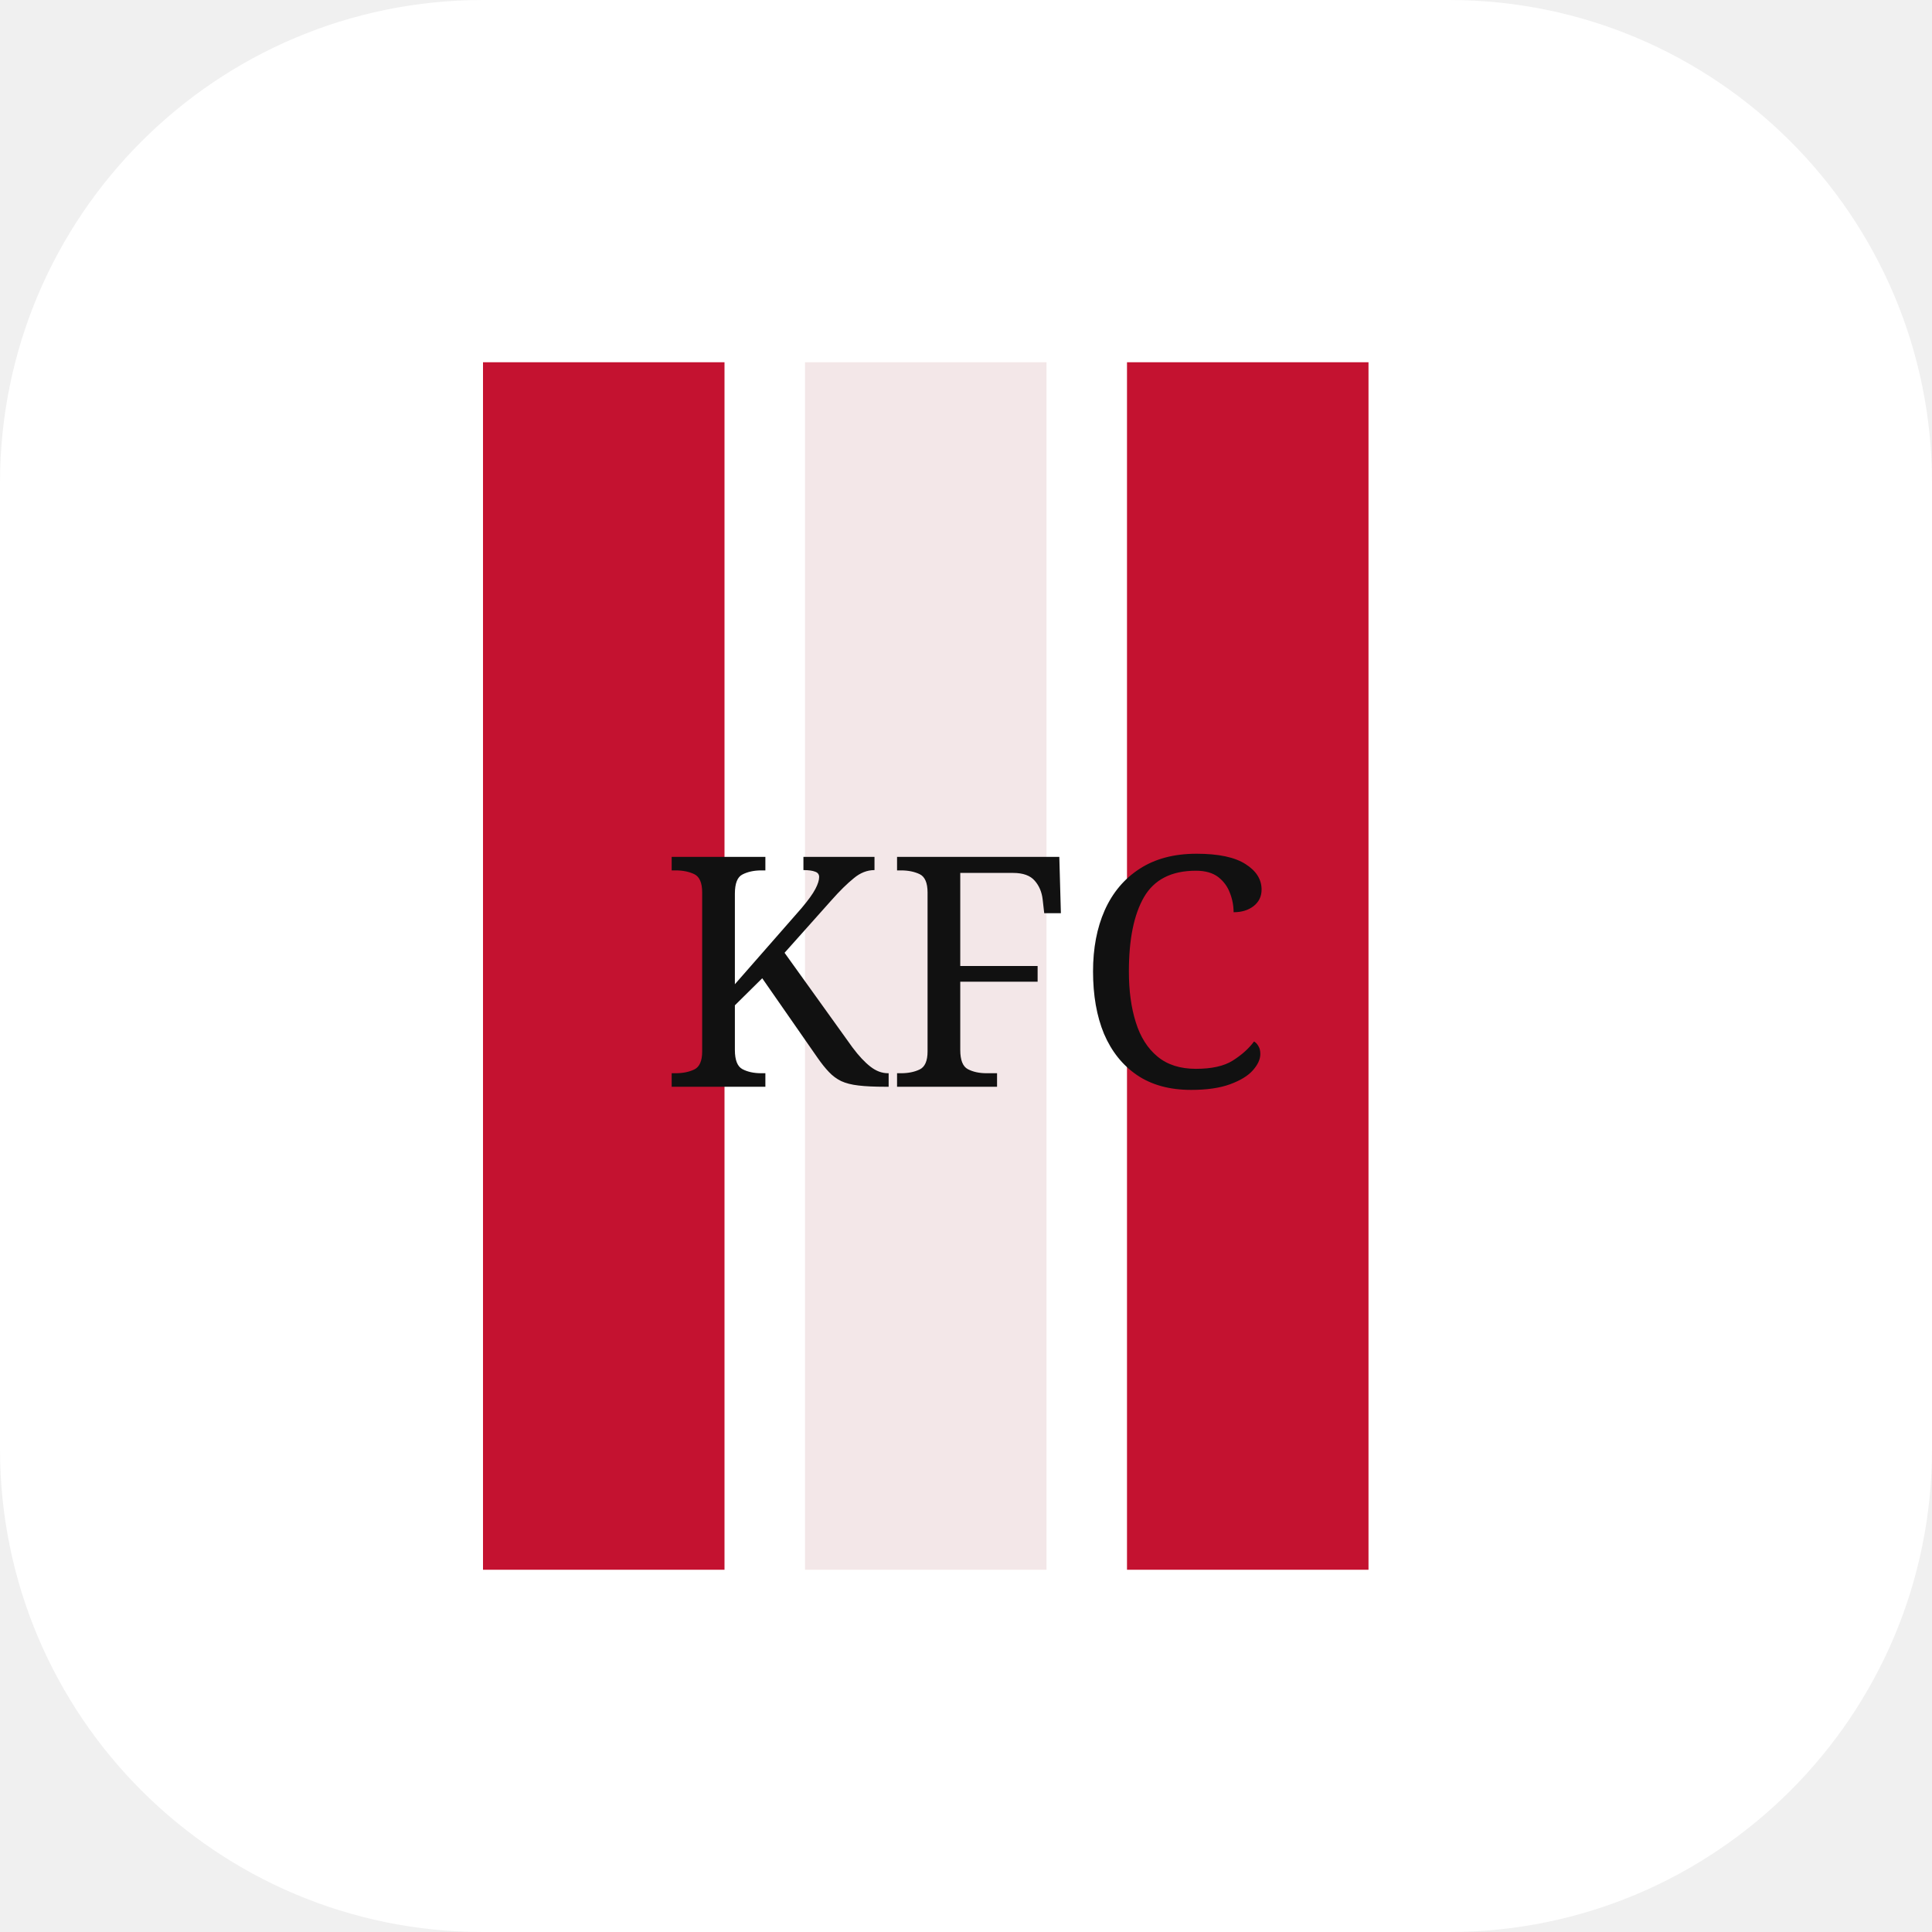
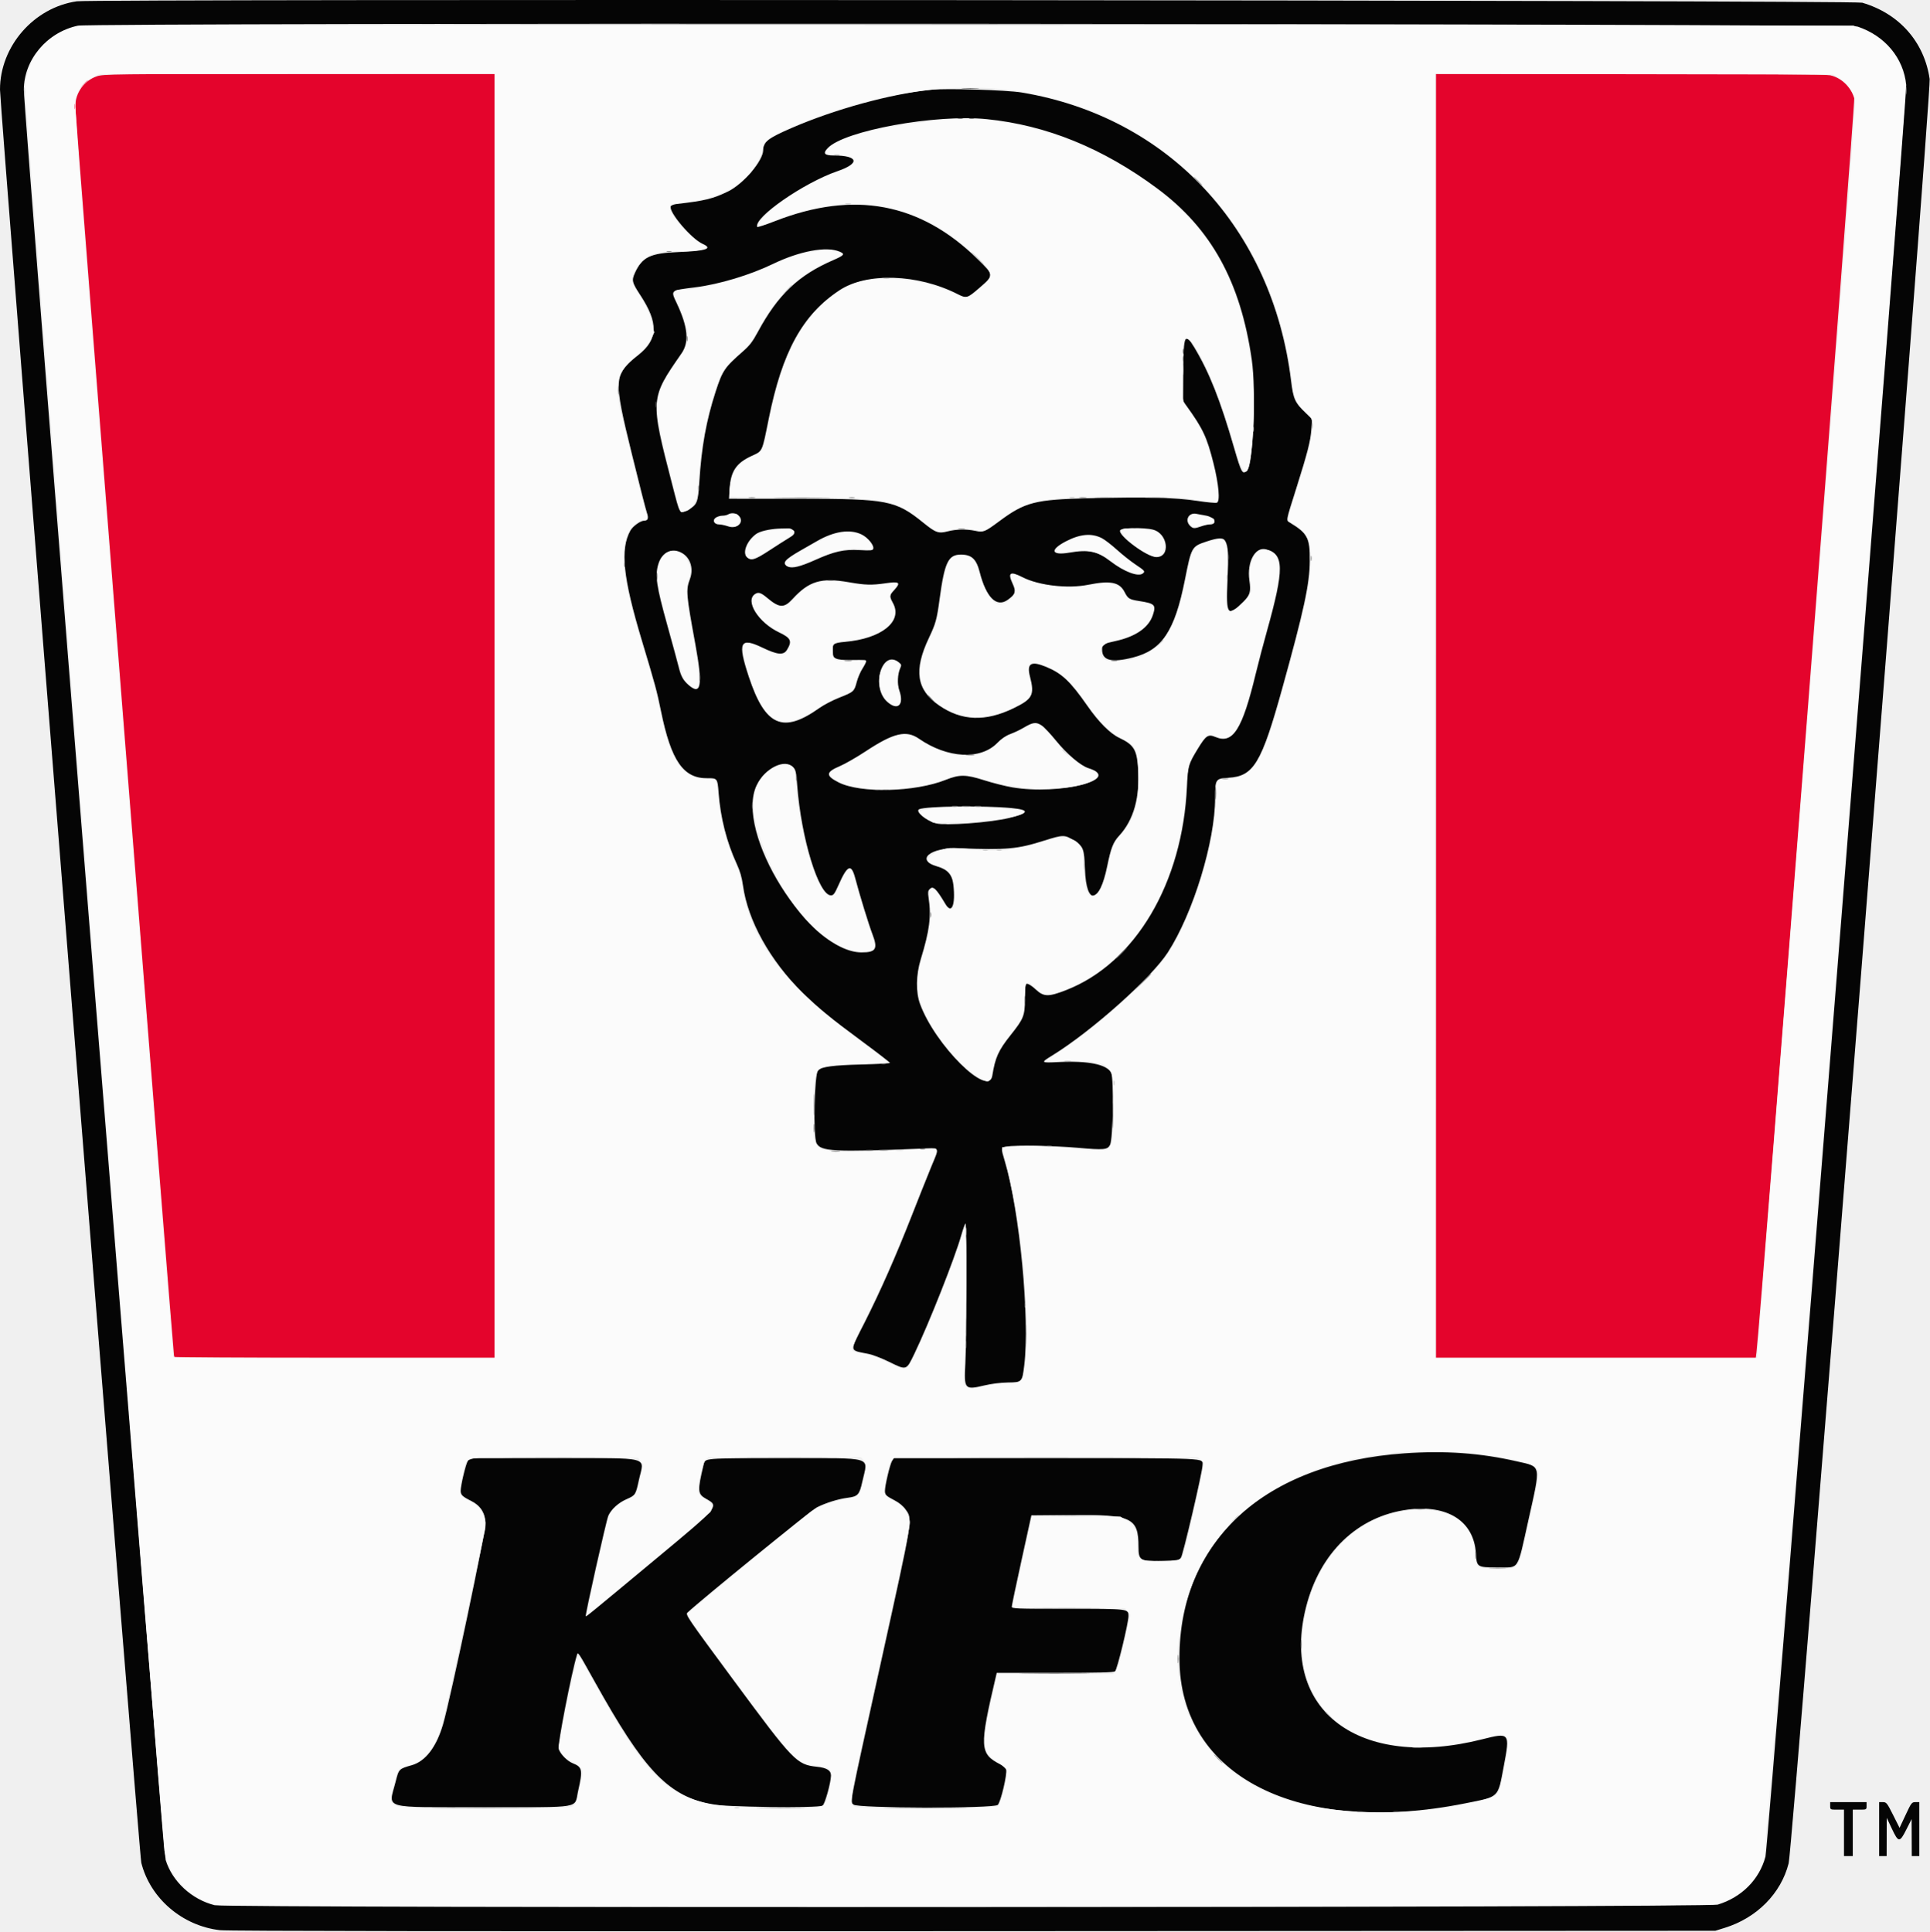
- <svg xmlns="http://www.w3.org/2000/svg" width="96" height="96" viewBox="0 0 96 96" role="img" aria-label="KFC">
-   <rect width="96" height="96" rx="24" fill="#ffffff" />
-   <rect x="24" y="18" width="12" height="60" fill="#c41230" />
-   <rect x="40" y="18" width="12" height="60" fill="#f3e7e8" />
-   <rect x="56" y="18" width="12" height="60" fill="#c41230" />
-   <text x="48" y="54" text-anchor="middle" font-size="16" font-family="Georgia, serif" fill="#111111">KFC</text>
+ <svg xmlns="http://www.w3.org/2000/svg" width="310" height="310.299" viewBox="0 0 310 310.299">
+   <g fill-rule="evenodd">
+     <path fill="#e4042c" d="M15.56 12.26a5.152 5.152 0 0 0-3.466 4.843c-.005 1.042 15.708 199.908 15.851 200.612l.093.454h51.415V11.875l-31.408.006c-29.98.006-31.458.023-32.484.379m215.134 102.762V218.17H282.062l.11-.857c.646-5.083 15.901-200.826 15.705-201.525-.501-1.788-2.097-3.313-3.863-3.692-.718-.154-10.42-.22-32.173-.22h-31.146z" />
+     <path fill="#050505" d="M12.344.208C5.434 1.201 0 7.448 0 14.394c0 2.849 22.37 283.618 22.7 284.923 1.451 5.721 6.604 10.127 12.65 10.816 1.28.146 38.871.193 121.035.152l119.179-.06 1.506-.467c5.157-1.598 9.036-5.51 10.275-10.365.666-2.611 22.95-284.645 22.652-286.695-.87-5.966-4.901-10.528-10.84-12.266C297.796.034 15.093-.188 12.344.208M298.45 4.281c4.38 1.47 7.368 5.065 7.782 9.363.162 1.692-22.188 283.106-22.61 284.683-.985 3.67-3.821 6.521-7.656 7.696-1.62.497-239.488.59-241.484.096-3.671-.911-6.803-3.8-7.872-7.26-.388-1.256-22.778-280.832-22.78-284.435 0-4.825 3.706-9.23 8.672-10.301 2.329-.503 284.443-.347 285.948.158M149.528 14.427c-6.499.687-15.361 3.116-22.271 6.104-3.879 1.677-4.65 2.272-4.65 3.584-.001 1.7-3.19 5.455-5.647 6.65-2.429 1.18-3.747 1.502-8.229 2.012-.478.054-.917.224-.976.378-.35.914 3.303 5.21 5.122 6.025 1.717.767.6 1.147-3.882 1.32-4.515.172-5.827.799-6.984 3.337-.555 1.218-.478 1.549.83 3.54 2.973 4.527 2.896 7.127-.287 9.66-4 3.182-4.035 3.726-1.033 15.945 1.157 4.71 2.238 8.94 2.402 9.399.312.869.171 1.283-.436 1.283-.59 0-1.82.882-2.213 1.587-1.668 2.992-1.186 7.6 1.848 17.672 2.147 7.128 2.406 8.084 3.06 11.292 1.636 8.04 3.6 10.88 7.483 10.823 1.556-.024 1.61.046 1.776 2.285.3 4.046 1.298 7.977 2.92 11.495.525 1.136.818 2.148.995 3.427.785 5.695 4.313 12.042 9.637 17.34 2.262 2.252 4.058 3.71 9.797 7.958 2.302 1.702 4.184 3.16 4.184 3.238 0 .079-2.064.194-4.587.257-4.47.112-6.402.366-6.952.916-.616.616-.832 10.62-.254 11.739.682 1.319 2.84 1.433 16.482.875 3.508-.143 3.317-.42 1.972 2.839a642.827 642.827 0 0 0-3.1 7.774c-2.618 6.67-5.087 12.27-7.636 17.315-2.485 4.914-2.557 4.382.692 5.056.635.132 2.07.688 3.19 1.236 2.896 1.416 2.797 1.446 4.109-1.274 2.324-4.82 6.506-15.391 7.538-19.057.288-1.025.598-1.865.686-1.865.21 0 .186 18.575-.03 22.485-.23 4.156-.123 4.28 3.055 3.524a18.746 18.746 0 0 1 3.788-.473c2.274-.032 2.272-.03 2.612-2.745.928-7.398-.74-24.932-3.12-32.802-.652-2.155-.646-2.213.26-2.363 1.466-.241 7.657-.133 11.452.201 4.245.375 4.795.324 5.202-.484.475-.94.62-10.665.174-11.56-.675-1.352-3.678-1.964-8.46-1.726-2.884.143-2.913.111-1-1.066 6.313-3.887 15.913-12.45 18.564-16.56 4.066-6.302 7.587-17.805 7.591-24.799.002-3.037.068-3.136 2.162-3.262 4.036-.24 5.28-2.312 8.622-14.345 3.505-12.625 4.402-16.777 4.425-20.5.023-3.7-.335-4.394-3.161-6.124-.672-.411-.733-.07.992-5.53 1.82-5.77 2.282-7.57 2.423-9.459l.124-1.654-1.002-.967c-1.776-1.715-2.02-2.25-2.381-5.203-2.985-24.474-19.702-42.37-43.257-46.313-2.442-.408-12.152-.7-14.62-.44m9.002 4.716c9.57.963 18.638 4.65 27.377 11.133 8.653 6.419 13.383 14.976 15.184 27.475.736 5.101.246 16.658-.754 17.809-.704.81-.915.446-2.085-3.602-2.222-7.688-3.989-12.147-6.401-16.152-1.497-2.487-1.727-1.99-1.759 3.813l-.026 4.83.602.837c2.585 3.596 3.22 4.95 4.264 9.09.867 3.436 1.109 6.187.565 6.396-.204.077-1.647-.056-3.207-.298-3.428-.531-8.058-.643-17.354-.418-8.679.21-10.256.616-14.419 3.71-2.309 1.716-2.537 1.808-3.818 1.533-1.443-.31-3.067-.279-4.466.084-1.474.382-1.91.226-3.916-1.398-4.424-3.583-5.74-3.84-19.737-3.845l-11.47-.005.102-1.613c.177-2.814 1.05-4.12 3.516-5.258 1.809-.835 1.664-.523 2.766-5.991 2.174-10.796 5.418-16.69 11.347-20.627 4.382-2.909 12.565-2.653 18.972.594 1.46.74 1.557.713 3.53-.993 2.357-2.035 2.357-2.031-.304-4.632-9.262-9.052-19.863-11.031-32.548-6.077-1.536.599-2.82 1.017-2.855.927-.58-1.507 7.483-7.106 12.92-8.973 3.65-1.253 3.344-2.5-.613-2.507-1.528-.003-1.794-.334-.966-1.198 2.696-2.814 17.323-5.473 25.553-4.644m-23.656 21.282c.93.388.773.598-1.04 1.386-5.591 2.431-8.864 5.55-12.081 11.514-.865 1.602-1.325 2.2-2.469 3.198-2.87 2.507-3.208 3.008-4.304 6.37-1.513 4.643-2.29 8.947-2.636 14.598-.198 3.248-.376 3.676-1.826 4.41-1.393.705-1.235.955-2.516-3.994-3.582-13.848-3.583-13.833 1.484-21.134 1.25-1.801 1.032-4.197-.728-7.956-1.05-2.243-1.172-2.133 2.958-2.658 3.842-.488 8.758-1.968 12.437-3.745 4.325-2.088 8.59-2.88 10.721-1.99m-16.267 42.364c1.107 1.002-.12 2.323-1.654 1.78-.468-.163-1.109-.298-1.423-.298-.82 0-1.152-.671-.543-1.098.247-.172.724-.316 1.06-.317.336-.002.747-.091.912-.199.465-.3 1.24-.238 1.648.132m75.123.053c1.455.26 1.933 1.429.583 1.429-.26 0-.857.135-1.329.302-1.117.394-1.332.382-1.815-.1-.884-.885-.217-2.155 1.006-1.918.39.076 1.09.205 1.555.287m-66.12 2.587c.051.354-.137.575-.862 1.008-.51.305-1.934 1.213-3.164 2.017-2.374 1.554-2.942 1.716-3.62 1.039-.723-.724.031-2.604 1.474-3.674 1.287-.954 6.05-1.255 6.173-.39m57.601-.333c2.417.608 2.894 4.418.554 4.418-1.473 0-6.156-3.452-5.831-4.298.157-.411 3.794-.493 5.277-.12m-46.802.775c1.031.5 2.075 1.796 1.871 2.325-.098.257-.45.287-2.191.19-2.495-.14-4.04.205-7.12 1.587-2.416 1.083-3.71 1.4-4.369 1.071-1.078-.537-.623-1.102 2.156-2.682a577.93 577.93 0 0 0 2.498-1.428c2.746-1.586 5.293-1.965 7.155-1.063m38.601.596c.46.234 1.542 1.066 2.405 1.848.863.781 2.18 1.83 2.926 2.33 1.578 1.058 1.664 1.16 1.265 1.49-.729.605-3.005-.247-5.222-1.953-2.09-1.61-3.523-1.912-6.57-1.386-2.983.514-3.248-.452-.51-1.856 2.251-1.154 4.075-1.305 5.706-.473m19.833.476c.475.883.543 2.115.35 6.386-.248 5.533.018 5.88 2.56 3.339 1.073-1.072 1.217-1.585.955-3.413-.423-2.953.927-5.456 2.69-4.989 2.909.768 2.933 3.117.134 13.145a243.295 243.295 0 0 0-1.782 6.779c-2.168 9.01-3.676 11.406-6.452 10.246-1.218-.509-1.542-.297-2.872 1.88-1.504 2.46-1.599 2.786-1.74 6-.678 15.548-8.297 28.426-19.383 32.76-2.878 1.126-3.63 1.112-4.918-.092-.88-.823-1.595-1.15-1.658-.756-.014.083-.04 1.154-.06 2.38-.042 2.638-.223 3.084-2.332 5.736-1.947 2.449-2.45 3.57-2.924 6.502-.586 3.634-9.21-4.935-11.617-11.543-.693-1.903-.649-4.662.115-7.159 1.424-4.655 1.71-6.904 1.26-9.913-.126-.84-.092-1.103.174-1.37.566-.566 1.047-.11 2.564 2.432.978 1.638 1.595.12 1.253-3.082-.18-1.671-.9-2.496-2.613-2.995-3.569-1.037-1.091-3.098 3.517-2.924 7.69.289 9.354.14 13.671-1.226 3.069-.971 3.32-.972 4.814-.006 1.515.98 1.623 1.267 1.752 4.666.22 5.84 2.322 5.525 3.561-.534.603-2.95.965-3.877 1.915-4.9 2.364-2.554 3.39-6.27 3.036-10.996-.216-2.88-.701-3.643-3.012-4.74-1.461-.694-3.297-2.533-5.078-5.09-2.812-4.035-4.114-5.264-6.71-6.332-2.382-.98-3.093-.537-2.545 1.58.761 2.936.426 3.592-2.595 5.065-4.56 2.224-8.384 2.082-12.036-.444-3.61-2.497-4.081-5.631-1.625-10.815 1.108-2.339 1.284-2.977 1.725-6.251.798-5.925 1.388-7.16 3.425-7.16 1.732 0 2.492.709 3.03 2.825 1.042 4.094 2.713 5.733 4.513 4.43 1.243-.901 1.358-1.297.757-2.596-.82-1.768-.385-2.045 1.607-1.025 2.608 1.336 7.26 1.872 10.544 1.213 3.575-.715 5.04-.423 5.852 1.17.544 1.066.75 1.192 2.344 1.442 2.523.395 2.742.621 2.196 2.264-.67 2.018-2.757 3.464-6.026 4.18-2.095.457-2.126.478-2.126 1.391 0 1.73 1.536 2.114 4.954 1.24 4.688-1.2 6.697-4.209 8.344-12.5 1.045-5.262 1.089-5.34 3.44-6.125 1.959-.654 2.73-.673 3.052-.075m-87.206 1.957c1.29.786 1.798 2.5 1.214 4.092-.678 1.846-.636 2.36.86 10.536 1.21 6.606.924 8.308-1.095 6.536-.89-.78-1.23-1.407-1.605-2.946-.157-.643-.979-3.665-1.828-6.715-1.734-6.235-1.978-7.878-1.442-9.722.583-2.002 2.27-2.774 3.896-1.781m26.706 4.645c2.67.467 3.673.494 5.963.163 2.178-.315 2.447-.115 1.403 1.04-.879.973-.877.957-.21 2.232 1.52 2.91-1.93 5.647-7.76 6.155-1.81.158-2.043.328-2.043 1.489 0 1.179.55 1.45 2.885 1.424 2.65-.03 2.56-.038 2.56.235 0 .13-.268.652-.595 1.162-.327.51-.736 1.468-.908 2.128-.398 1.53-.494 1.616-2.802 2.524-1.057.416-2.495 1.164-3.195 1.662-5.883 4.187-8.72 2.93-11.355-5.032-1.834-5.536-1.424-6.407 2.198-4.67 2.427 1.165 3.392 1.252 3.94.353.856-1.404.636-1.89-1.264-2.793-3.332-1.582-5.527-5.085-3.87-6.171.55-.359.963-.226 1.992.644 1.905 1.612 2.675 1.641 4.034.155 2.64-2.886 4.606-3.474 9.027-2.7m8.062 12.884c.416.337.441.44.225.915-.437.96-.513 2.561-.168 3.545.84 2.387-.257 3.412-1.97 1.842-2.624-2.408-.782-8.484 1.913-6.302m22.974 10.157c.37.25 1.41 1.361 2.312 2.47 1.714 2.107 3.91 3.968 5.143 4.358 5.664 1.795-4.584 4.39-12.225 3.096-1.096-.186-3.126-.699-4.513-1.141-2.94-.938-3.95-.949-6.155-.067-4.96 1.984-13.713 2.195-17.222.416-2.128-1.08-2.083-1.662.199-2.624.825-.348 2.704-1.427 4.174-2.398 4.452-2.939 6.493-3.423 8.518-2.02 4.584 3.175 9.891 3.468 12.599.696.679-.694 1.363-1.16 2.117-1.441a14.927 14.927 0 0 0 2.022-.955c1.605-.958 2.098-1.02 3.031-.39m-39.948 6.69c.399.424.484.81.637 2.874.633 8.523 3.446 17.71 5.421 17.71.405 0 .592-.257 1.228-1.69 1.431-3.226 2.047-3.462 2.686-1.032.7 2.664 2.168 7.44 2.75 8.952.916 2.377.574 2.949-1.76 2.94-8.404-.03-20.513-19.396-16.82-26.9 1.352-2.745 4.513-4.285 5.858-2.854m35.079 6.561c2.97.287 2.842.813-.389 1.594-3.089.747-10.273 1.271-11.791.86-1.581-.427-3.367-1.945-2.67-2.268 1.07-.496 10.433-.613 14.85-.186m63.141 103.677c-22.503 1.57-36.193 14.04-36.176 32.953.016 18.944 19.131 28.646 45.886 23.287 5.58-1.117 5.232-.783 6.212-5.959 1.022-5.388.973-5.449-3.455-4.33-19.736 4.99-32.526-4.611-28.307-21.246 2.225-8.768 8.3-14.595 16.325-15.658 6.412-.85 10.641 1.854 10.963 7.01.14 2.26.166 2.275 3.59 2.275 3.43 0 3.006.661 4.828-7.525 2.038-9.154 2.14-8.605-1.778-9.501-5.92-1.355-11.558-1.762-18.088-1.306m-150.51 1.242c-.325.517-1.135 3.927-1.135 4.78 0 .655.27.917 1.681 1.621 1.463.731 2.21 1.856 2.312 3.485.076 1.217-5.654 28.43-6.833 32.446-1.06 3.614-2.82 5.915-5 6.535-2.084.594-2.092.602-2.598 2.611-1.147 4.56-2.626 4.129 14.161 4.129 16.189 0 14.482.297 15.149-2.634.76-3.346.671-3.804-.864-4.411-.896-.354-1.996-1.473-2.273-2.313-.201-.61 2.065-12.24 2.945-15.113.16-.523.156-.529 2.906 4.407 7.822 14.036 11.526 17.987 18.353 19.574 2.06.478 17.61.683 18.208.24.372-.277 1.324-3.703 1.336-4.81.009-.835-.646-1.252-2.237-1.422-3.286-.35-3.738-.82-13.451-13.969-7.423-10.045-7.715-10.475-7.361-10.81 2.085-1.972 19.903-16.464 20.798-16.915 1.444-.728 3.442-1.349 4.943-1.536 1.634-.205 1.885-.483 2.352-2.618.902-4.116 2.194-3.73-12.5-3.73-13.31 0-12.744-.047-13.01 1.072-1 4.206-.965 4.678.404 5.444 2.129 1.193 2.136 1.184-7.808 9.453-11.095 9.227-11.444 9.512-11.522 9.419-.128-.151 3.296-15.404 3.623-16.143.46-1.037 1.605-2.083 2.912-2.66 1.446-.638 1.479-.688 1.984-3.011.863-3.973 2.395-3.574-13.75-3.574h-13.44zm68.16 0c-.326.517-1.135 3.927-1.135 4.78 0 .659.15.804 1.619 1.572.681.356 1.322.893 1.692 1.42 1.148 1.634 1.269.888-3.997 24.749-5.215 23.64-4.923 22.116-4.356 22.683.59.589 22.47.637 23.155.05.475-.407 1.562-5.017 1.345-5.702-.071-.223-.473-.58-.894-.795-3.384-1.727-3.435-2.738-.716-14.274l.107-.453h9.335c7.152 0 9.413-.06 9.674-.252.332-.247 2.157-7.764 2.157-8.885 0-1.158.084-1.148-9.746-1.148-8.446 0-9.008-.021-9.004-.352.002-.194.712-3.575 1.577-7.512l1.573-7.16 6.439-.053c9.701-.081 10.77.428 10.773 5.13.001 2.174.27 2.334 3.771 2.249 2.17-.053 2.733-.129 3.007-.403.321-.321 3.508-13.948 3.508-14.998 0-1.167 1.53-1.1-25.168-1.1h-24.43zm150.712 55.405c0 .6.011.606 1.109.606h1.11v7.46h1.411v-7.46h1.11c1.097 0 1.108-.006 1.108-.606v-.605h-5.848zm7.865 3.731v4.335h1.209l.007-3.075.007-3.075.83 1.765c1.054 2.24 1.242 2.25 2.326.1l.84-1.663.011 2.974.013 2.974h1.209v-8.671h-.618c-.587 0-.667.106-1.585 2.068l-.968 2.067-1.037-2.067c-.969-1.93-1.078-2.068-1.641-2.068h-.603z" />
+     <path fill="#fbfbfb" d="M12.906 4.15c-5.195.872-8.852 5.192-8.868 10.475-.005 1.91 22.042 280.59 22.366 282.694.656 4.273 4.268 7.962 8.57 8.754 2.072.38 238.574.298 240.388-.084 3.79-.8 6.87-3.554 7.974-7.134.392-1.268 22.778-280.844 22.778-284.468 0-4.295-2.838-8.162-7.219-9.837l-1.15-.439-142.167-.024c-78.192-.012-142.394.015-142.672.062m66.547 110.873V218.17H53.64c-14.197 0-25.811-.068-25.81-.151.002-.083-3.59-45.41-7.98-100.728-7.68-96.784-7.97-100.615-7.672-101.64.398-1.371 1.532-2.691 2.833-3.297l1.02-.474 31.71-.002 31.71-.002zm216.09-102.436c1.171.721 2.19 2.14 2.466 3.431.155.729-1.46 21.786-7.742 100.88-4.367 54.98-7.941 100.256-7.944 100.617l-.004.655h-51.826v-206.3l32.029.053 32.029.054zm-131.698 2.096c5.347.867 11.137 2.683 15.285 4.792 16.009 8.141 26.139 23.076 28.463 41.965.341 2.767.752 3.632 2.316 4.87 1.534 1.216 1.297 3.208-1.39 11.667-1.862 5.862-1.819 5.6-.978 6.05 4.482 2.402 4.227 6.504-1.723 27.668-3.083 10.971-4.473 13.156-8.553 13.457-1.902.14-1.853.068-1.857 2.72-.01 7.521-4.114 20.43-8.298 26.111-2.761 3.748-10.733 10.895-16.206 14.53-1.442.957-2.696 1.802-2.785 1.875-.09.074 1.317.134 3.126.133 7.733-.005 7.845.114 7.644 8.124-.17 6.79.12 6.463-5.303 5.978-5.471-.488-7.814-.586-10.302-.43l-2.31.144.164.633c2.826 10.944 4.195 22.694 3.72 31.929-.263 5.119-.398 5.35-3.17 5.401-1.374.025-2.67.189-3.831.485-1.655.422-1.79.429-2.393.117l-.64-.33.123-3.865c.264-8.25.373-17.527.231-19.61l-.148-2.182-.671 2.208c-1.55 5.105-7.104 18.647-8.287 20.207-.659.868-.868.842-3.536-.455-1.356-.66-2.776-1.194-3.494-1.317-1.906-.323-2.066-.374-2.189-.695-.065-.17 1.073-2.729 2.578-5.8 2.991-6.1 4.957-10.631 7.943-18.301 1.1-2.829 2.24-5.707 2.532-6.397.672-1.591.685-1.954.062-1.798-.257.065-4.203.215-8.767.336-11.335.299-10.62.787-10.497-7.164.105-6.838-.23-6.523 7.188-6.76 2.584-.083 4.74-.192 4.791-.243.052-.051-1.79-1.487-4.093-3.19-12.807-9.473-18.13-16.433-19.402-25.374-.157-1.101-.507-2.294-1.008-3.433-1.614-3.668-2.466-6.922-2.823-10.788-.27-2.917-.164-2.745-1.7-2.745-3.988 0-5.923-2.784-7.602-10.936-.696-3.382-1.256-5.457-3.019-11.193-2.803-9.126-3.46-13.918-2.325-16.989.52-1.407 1.88-2.625 2.93-2.625.513 0 .525.16-.167-2.174-.32-1.077-1.009-3.774-1.532-5.993a355.379 355.379 0 0 0-1.743-7.058c-1.77-6.745-1.434-8.207 2.68-11.643.758-.633 1.327-1.332 1.688-2.068l.544-1.112-.338-1.36c-.44-1.773-1.106-3.217-2.368-5.142-1.202-1.835-1.17-2.474.211-4.301 1.353-1.79 2.5-2.198 6.264-2.224 2.21-.016 3.373-.109 3.927-.316l.787-.294-.989-.578c-1.385-.81-3.901-3.42-4.619-4.789-.795-1.519-.655-1.641 2.223-1.94 6.429-.667 10.998-3.755 12.222-8.26.49-1.805.953-2.165 5.016-3.903 12.48-5.336 25.646-7.371 36.398-5.625m-12.3 4.577c-10.14 1.043-16.41 2.599-18.528 4.6-.796.751-.5.962 1.438 1.024 3.67.116 3.75 1.522.153 2.72-4.314 1.437-10.668 5.461-12.353 7.823-.869 1.217-.962 1.223 2.588-.146 11.747-4.53 21.992-2.933 30.735 4.79 4.248 3.753 4.355 4.111 1.867 6.24-2.094 1.793-2.185 1.806-4.558.68-4.992-2.374-12.474-2.943-16.142-1.228-6.814 3.183-10.79 9.755-13.157 21.75-1.044 5.286-.89 4.953-2.65 5.765-2.66 1.23-3.727 3.027-3.772 6.354-.003.266 1.355.303 11.037.303 14.391 0 15.513.228 20.462 4.171 1.72 1.372 2.292 1.527 3.893 1.062 1.166-.34 1.948-.334 4.734.03.883.116.964.078 3.025-1.44 4.9-3.61 6.52-3.92 20.595-3.923 7.683-.001 8.84.042 10.89.4 1.26.22 2.633.402 3.048.404l.757.001v-1.2c0-3.875-2.081-10.176-4.333-13.117-1.422-1.858-1.375-1.617-1.332-6.83.041-5.042.044-5.068.617-5.068 1.542 0 4.935 7.562 7.772 17.318 1.717 5.904 2.435 5.417 2.945-1.992.784-11.37-1.7-22.68-6.621-30.148-8.22-12.472-28.155-21.88-43.11-20.343m-20.77 21.144c-2.376.377-3.74.823-6.608 2.156-4.578 2.127-11.392 4-14.555 4-1.551 0-1.634.253-.726 2.219 2.162 4.682 2.132 6.18-.182 9.374-3.363 4.645-3.69 6.235-2.447 11.9 1.11 5.06 2.943 12.2 3.133 12.2 1.735 0 2.573-1.364 2.77-4.508.348-5.566 1.35-10.951 2.866-15.416.925-2.724 1.178-3.1 3.608-5.35 1.832-1.698 2.18-2.136 3.166-3.99 2.868-5.384 6.75-9.093 11.685-11.163 1.957-.82 2.11-1.039 1.007-1.437-.867-.314-1.672-.31-3.718.015m-13.786 42.362c-.373.162-.918.296-1.21.297-1.228.007-1.38.869-.192 1.095.368.07 1.044.224 1.502.341 1.093.28 1.688-.011 1.688-.826 0-1.09-.63-1.41-1.788-.907m74.223.133c-.698.697-.049 1.905.915 1.706.307-.063.968-.193 1.471-.287 1.492-.28 1.974-.938.85-1.156-.305-.06-.941-.197-1.414-.306-1.127-.26-1.529-.25-1.822.043m-66.588 2.2c-2.747.311-4.44 1.437-4.764 3.17-.365 1.947.88 1.915 3.938-.104 1.313-.867 2.673-1.73 3.02-1.92.982-.534.753-1.429-.344-1.343-.186.014-1.018.103-1.85.197m55.547.032c-.314.818 3.36 3.826 5.207 4.26 2.022.477 2.419-3.06.442-3.935-1.249-.552-5.469-.795-5.649-.325m-46.068.737c-2.133.704-7.27 3.554-7.735 4.29-.784 1.243 1.22 1.172 4.15-.147 3.603-1.62 6.195-2.16 8.324-1.736 1.308.262 1.534.05 1.005-.937-.867-1.62-3.358-2.258-5.744-1.47m38.516.628c-2.907 1.039-4.05 2.708-1.538 2.245 3.355-.618 5.355-.246 7.41 1.377 2.015 1.593 4.264 2.446 4.96 1.88.239-.193.281-.325.126-.39-.626-.265-2.177-1.437-4.001-3.024-2.974-2.586-4.381-3.008-6.957-2.088m22.004.427c-2.947.77-3.086.972-4.062 5.918-1.947 9.858-5.044 13.41-11.692 13.41-2.91 0-2.826-2.746.102-3.332 3.037-.607 5.05-1.847 5.875-3.617.881-1.893.674-2.213-1.656-2.552-1.812-.263-1.978-.357-2.528-1.434-.783-1.536-2.646-1.964-5.522-1.27-2.947.712-8.304.11-10.948-1.23-1.894-.96-2.188-.78-1.388.852.745 1.518-.105 2.954-2.035 3.439-1.058.265-2.626-2.025-3.474-5.073-.616-2.213-1.193-2.756-2.93-2.756-2.037 0-2.265.543-3.515 8.403-.366 2.298-.552 2.906-1.511 4.94-2.161 4.583-2.061 7.152.375 9.588 3.148 3.148 7.953 3.842 12.396 1.79 3.583-1.657 3.934-2.136 3.365-4.592-.66-2.842-.28-3.33 2-2.582 2.633.865 4.542 2.536 7.102 6.216 2.055 2.955 3.689 4.572 5.675 5.613 2.355 1.232 2.535 1.622 2.616 5.63.1 4.988-.591 7.43-2.778 9.802-1.086 1.179-1.577 2.352-2.022 4.833-.566 3.15-1.595 5.042-2.743 5.042-.813 0-1.282-2.16-1.291-5.955-.008-3.136-2.168-4.1-6.289-2.805-4.506 1.416-7.022 1.699-11.365 1.279-3.814-.368-4.282-.337-5.83.387-1.836.86-1.953 1.795-.268 2.132 2.045.409 2.883 1.515 3.096 4.083.27 3.255-.685 3.957-2.039 1.498-1.5-2.725-2.294-2.492-1.905.558.313 2.456.133 3.814-1.046 7.85-1.383 4.736-1.304 6.59.431 10.23 1.953 4.1 5.932 8.579 9.132 10.279.97.516 1.12.353 1.49-1.606.402-2.125.988-3.34 2.57-5.324 2.277-2.858 2.395-3.132 2.527-5.927.147-3.09.35-3.31 1.775-1.92 1.28 1.252 1.922 1.36 3.888.658 11.274-4.03 18.771-15.504 20.168-30.866.59-6.485.408-5.684 1.815-8.02 1.548-2.572 1.827-2.761 3.195-2.173 2.63 1.132 4.08-1.203 6.18-9.95a197.23 197.23 0 0 1 1.698-6.425c2.99-10.543 2.886-13.64-.46-13.64-1.296 0-2.289 2.562-1.929 4.981l.248 1.664-.586.944c-.613.986-2.277 2.292-2.92 2.292-.686 0-.746-.578-.543-5.143.287-6.419.137-6.793-2.444-6.119m-87.996 2.293c-1.21 1.21-1.269 3.86-.175 7.96 3.19 11.958 3.275 12.199 4.616 13.118 1.56 1.068 1.619-.984.237-8.278-.995-5.257-1.19-7.627-.72-8.746 1.261-3.007-1.835-6.178-3.958-4.054m24.71 4.421c-1.379.431-2.568 1.235-3.737 2.528-1.564 1.728-2.142 1.71-4.591-.148-1.017-.771-1.473-.82-1.902-.207-.973 1.388 1.079 4.232 4.056 5.621 2.061.962 2.394 1.84 1.248 3.298-.634.806-1.605.629-4.568-.834-2.592-1.28-2.98-.567-1.86 3.416 2.52 8.982 5.439 10.579 11.617 6.36.898-.613 2.396-1.408 3.328-1.767 2.144-.824 2.118-.8 2.6-2.418.223-.746.67-1.754.996-2.237.777-1.159.758-1.171-1.647-1.066-2.795.123-3.077-.028-3.077-1.647 0-1.412-.087-1.362 2.961-1.696 4.998-.548 8.122-3.26 6.643-5.767-.588-.996-.538-1.572.206-2.421.878-1 .61-1.106-1.894-.748-2.074.295-2.282.29-4.84-.129-3.006-.492-4.302-.524-5.54-.138m10.84 13.18c-1.54 1.54-1.116 4.817.794 6.145 1.273.885 2.044.217 1.551-1.345-.393-1.247-.435-3.072-.098-4.2.39-1.3-1.138-1.709-2.247-.6m23.385 9.665c-.167.064-.62.316-1.009.56-.388.244-1.292.657-2.01.918-1.003.366-1.568.745-2.457 1.648-2.597 2.637-7.524 2.44-12.012-.481-2.708-1.762-4.136-1.488-8.976 1.72-1.272.844-3.097 1.897-4.056 2.34-1.947.9-2.078 1.14-1.052 1.923 2.898 2.21 12.272 2.244 17.905.064 2.268-.877 3.407-.86 6.342.097 6.22 2.028 15.183 1.902 17.84-.249.508-.412.128-1.227-.573-1.227-1.105 0-3.916-2.19-5.727-4.461-2.216-2.779-3.01-3.317-4.215-2.852m-40.7 6.689c-3.376 1.166-4.634 4.907-3.267 9.71 3.185 11.18 10.641 20.028 16.834 19.974 2.484-.022 2.516-.155 1.043-4.38-.39-1.122-1.133-3.526-1.65-5.344-.517-1.817-1.014-3.384-1.105-3.481-.294-.316-1.14.851-1.828 2.517-.99 2.399-1.617 2.512-2.884.52-1.9-2.99-4.153-12.473-4.153-17.482 0-2.143-.9-2.756-2.99-2.034m25.01 6.71c-2.482.251-2.686.608-.958 1.67l.996.613 3.743-.032c5.455-.048 11.575-1.075 10.831-1.82-.451-.45-11.252-.77-14.612-.43m86.875 103.638c4.722.458 9.348 1.52 10.032 2.303.621.711.642.548-1.077 8.36-1.876 8.52-1.451 7.866-5.113 7.866-3.406 0-3.48-.053-3.66-2.594-.34-4.812-3.784-7.196-9.853-6.822-9.085.562-16.142 7.866-17.668 18.288-2.2 15.033 10.378 23.122 28.65 18.424 4.597-1.183 4.7-1.053 3.63 4.616-.894 4.735-.766 4.557-3.933 5.383-9.402 2.449-22.27 2.483-30.249.08-15.127-4.557-21.695-17.61-16.635-33.058 5.374-16.404 22.804-25.084 45.876-22.846m-133.839 1.228.408.546-.475 2.26c-.535 2.553-.801 2.964-2.251 3.49-1.036.374-2.398 1.602-2.768 2.495-.241.582-3.64 15.825-3.552 15.925.07.078 19.515-16.092 19.813-16.475.624-.806.227-1.641-1.1-2.313-.401-.204-.706-.543-.792-.882-.216-.849.642-4.656 1.176-5.226l.44-.467h24.461l.467.497c.522.555.51.973-.11 3.694-.462 2.033-.645 2.202-2.78 2.57-1.956.336-4.213 1.14-5.473 1.949-.673.433-18.982 15.563-19.838 16.394-.236.23.907 1.877 7.356 10.61 9.885 13.388 10.004 13.513 13.287 13.88 2.482.279 2.72.674 2.11 3.506-.803 3.72.047 3.436-9.91 3.31-15.117-.193-17.788-2.097-27.65-19.708a789.65 789.65 0 0 0-2.708-4.816c-.243-.403-3.361 13.936-3.203 14.728.188.941.803 1.65 1.975 2.277 2.02 1.079 2.038 1.135 1.362 4.18-.549 2.474-.724 2.893-1.32 3.165-.355.162-4.44.227-14.176.227-16.663 0-15.338.369-14.325-3.974.538-2.306.739-2.59 2.027-2.867 2.775-.595 4.555-2.68 5.695-6.67.294-1.031 6.58-29.66 6.869-31.286.332-1.87-.67-3.74-2.437-4.55-1.776-.813-1.847-1.048-1.21-3.958.775-3.549-1.026-3.17 14.81-3.109l13.415.052zm89.987-.152c.635.635.733-.086-1.115 8.254-1.942 8.77-1.427 7.988-5.262 7.988-3.712 0-3.815-.072-3.815-2.685 0-2.125-.465-3.146-1.784-3.922l-.938-.552-7.093-.06-7.092-.059-.243 1.168c-.133.644-.85 3.938-1.595 7.32l-1.352 6.151 9.069.1 9.069.102.415.556.415.556-.944 4.267c-.72 3.251-1.05 4.379-1.388 4.738l-.44.47H160.21l-1.08 4.945c-1.49 6.81-1.39 7.508 1.33 9.324.62.414 1.192.935 1.27 1.157.248.707-.885 5.36-1.41 5.784-.549.445-21.905.578-22.86.143-1.143-.521-1.298.405 3.782-22.625 5.553-25.176 5.047-22.65 4.754-23.752-.342-1.286-1.068-2.124-2.438-2.815-1.687-.852-1.756-1.084-1.168-3.864.344-1.624.61-2.407.927-2.73l.445-.454H192.398z" />
+     <path fill="#7c7c7c" d="M306.172 14.597c.002.555.04.758.087.45.046-.305.045-.76-.002-1.007-.048-.248-.086.002-.085.557m-152.257 4.475c.193.05.51.05.705 0 .194-.051.035-.092-.353-.092s-.547.04-.352.092m1.814 0c.195.05.512.05.706 0 .194-.051.035-.092-.353-.092s-.547.04-.353.092m-48.6 21.375c.195.05.512.05.707 0 .194-.05.035-.092-.353-.092s-.547.041-.353.092m3.223 13.977c0 .389.042.548.092.353.05-.194.05-.512 0-.706-.05-.194-.092-.035-.092.353m79.654 3.226c0 .389.041.548.092.353.05-.194.05-.51 0-.705-.05-.194-.092-.035-.092.352m-90.732 5.042c0 .61.038.86.085.554a4.496 4.496 0 0 0 0-1.109c-.047-.304-.085-.055-.085.555m12.893 15.729c0 .388.041.547.092.353.05-.194.05-.511 0-.706-.051-.194-.092-.035-.092.353m8.17 1.554c.25.048.658.048.908 0s.045-.087-.454-.087-.703.039-.453.087m16.134 0c.25.049.614.047.807-.003.193-.051-.013-.09-.456-.089-.444.003-.602.045-.35.093m37.004.002c.306.046.76.045 1.008-.003s-.002-.086-.558-.085c-.554.002-.757.041-.45.088m-19.463 5.038c.25.048.658.048.908 0s.044-.087-.454-.087c-.5 0-.703.04-.454.087m56.561 4.698c0 .388.041.547.092.353.05-.194.05-.512 0-.706-.05-.194-.092-.035-.092.353m-105.052 2.924c.001.555.04.758.087.45.046-.306.045-.76-.003-1.007-.048-.248-.086.003-.084.557m27.522.647c.25.048.613.046.806-.004.192-.05-.013-.09-.456-.088-.444.003-.602.044-.35.092m2.722 12.908c.306.046.76.045 1.008-.003s-.003-.086-.557-.084c-.555.001-.757.04-.451.087m42.851-.002c.252.048.614.046.807-.004.193-.05-.013-.09-.456-.088-.444.003-.601.044-.35.092m17.743 18.955c.25.048.657.048.907 0s.046-.087-.454-.087c-.499 0-.703.04-.453.087m-55.758 1.812c.194.05.511.05.706 0 .194-.05.035-.093-.353-.093s-.547.042-.353.093m14.018 2.629c.363.044.907.043 1.21-.003.304-.045.007-.083-.658-.081-.666 0-.914.039-.552.084m-5.149 17.398c0 .388.042.546.092.352a1.64 1.64 0 0 0 0-.705c-.05-.195-.092-.036-.092.353m-18.721 30.55c0 1.553.032 2.162.07 1.353.038-.809.038-2.08 0-2.823-.04-.745-.07-.082-.07 1.47m10.558 7.305c.36.045.95.045 1.31 0 .36-.045.066-.081-.655-.081-.721 0-1.016.036-.655.081m13.827 29.094c0 .722.037 1.016.081.656a6.38 6.38 0 0 0 0-1.31c-.044-.361-.08-.067-.08.654m13.811 29.593c1.81.034 4.713.034 6.453 0 1.74-.034.26-.061-3.289-.061-3.55 0-4.973.028-3.164.061m68.054 6.403c.001.555.04.758.087.45.046-.306.045-.76-.003-1.007-.048-.248-.086.002-.084.557m2.413 2.065c.637.04 1.68.04 2.319 0 .637-.04.115-.073-1.16-.073-1.276 0-1.797.033-1.16.073m-74.612 16.941c2.523.032 6.652.032 9.175 0 2.524-.032.459-.058-4.587-.058-5.047 0-7.111.026-4.588.058m-93.77 21.577c3.743.031 9.868.031 13.611 0 3.743-.03.681-.056-6.806-.056-7.486 0-10.549.026-6.806.056m51.234 0c1.753.033 4.566.033 6.251 0 1.684-.034.25-.061-3.189-.061-3.438 0-4.816.028-3.062.061m20.945 0c2.959.032 7.86.032 10.89 0 3.03-.031.609-.057-5.38-.057-5.99 0-8.469.026-5.51.057" />
+     <path fill="#6c6c6c" d="M84.225 3.96c38.838.028 102.45.028 141.362 0 38.91-.029 7.134-.051-70.614-.051-77.749 0-109.585.022-70.748.051m70.496 10.282c.637.04 1.68.04 2.32 0 .636-.04.115-.073-1.16-.073-1.276 0-1.798.033-1.16.073m-12.906 30.446c.305.046.804.046 1.109 0 .305-.047.056-.085-.555-.085-.61 0-.859.038-.554.085m48.192 11.753c0 .388.041.546.092.353.05-.194.05-.512 0-.706-.05-.195-.092-.036-.092.353m-84.692 8.57c.003.443.044.602.092.35.049-.25.047-.613-.004-.806-.05-.193-.09.012-.088.456m19.863 14.973c2.024.033 5.337.033 7.36 0 2.025-.033.369-.06-3.68-.06-4.048 0-5.704.027-3.68.06m50.927-.001a29.25 29.25 0 0 0 2.621-.001c.689-.039.072-.072-1.369-.07-1.442 0-2.006.032-1.252.07m8.158 0c.804.039 2.12.039 2.924 0 .804-.037.147-.07-1.461-.07-1.609 0-2.267.033-1.463.07m13.012 9.53c0 .5.04.704.087.454.048-.25.048-.658 0-.908-.048-.249-.087-.045-.087.455m-97.005 1.21c0 .388.042.547.092.352.05-.194.05-.512 0-.706-.05-.193-.092-.035-.092.353m12.107 18.15c0 .499.04.703.088.453.048-.25.048-.658 0-.907-.048-.25-.088-.046-.088.453m36.647 2.887c0 .034.295.33.655.655l.656.593-.593-.656c-.552-.61-.718-.748-.718-.592m6.205 9.56c.362.045.906.044 1.21-.001.303-.047.006-.083-.66-.082-.665.001-.913.038-.55.083m-27.332 3.686c0 .388.041.547.092.353.05-.194.05-.512 0-.706-.05-.194-.092-.035-.092.353m67.376 2.42c0 .942.035 1.328.078.857.043-.471.043-1.243 0-1.714-.043-.472-.078-.086-.078.857m-53.355-.463c.25.048.614.047.806-.003.193-.05-.012-.09-.455-.088-.444.002-.602.043-.351.091m11.09 2.622c.252.048.615.046.808-.004.192-.05-.012-.09-.457-.088-.443.003-.6.044-.35.092m3.628 0c.249.048.657.048.907 0s.045-.088-.454-.088-.703.04-.453.088m23.442 23.552c-.49.5-.845.908-.79.908.056 0 .502-.409.992-.908.49-.499.845-.907.79-.907-.056 0-.502.408-.992.907m3.422 4.688-1.305 1.362 1.362-1.305c.749-.718 1.361-1.33 1.361-1.362 0-.148-.205.04-1.418 1.305m-18.889 2.874c0 .61.038.86.084.554a4.422 4.422 0 0 0 0-1.108c-.046-.305-.084-.056-.084.554m14.138 18.552c0 1.83.03 2.579.068 1.664.037-.915.037-2.412 0-3.327-.038-.915-.068-.167-.068 1.663m-48.017 2.017c0 .61.038.86.085.554a4.496 4.496 0 0 0 0-1.109c-.047-.304-.085-.055-.085.555m17.131 3.366c.195.05.512.05.706 0 .195-.051.036-.093-.353-.093-.388 0-.546.042-.353.093m-8.67.207c.304.046.803.046 1.108 0 .306-.047.056-.085-.554-.085-.61 0-.86.038-.555.085m-5.542.203a5.34 5.34 0 0 0 1.21-.002c.304-.046.007-.083-.659-.082-.665.002-.913.039-.55.084m30.946 24.657c0 .389.042.548.093.353.05-.194.05-.512 0-.705-.05-.194-.093-.036-.093.352m-9.467 6.353c.002.554.041.758.088.45.045-.306.045-.76-.003-1.007-.048-.249-.086.002-.085.557m-72.805 18.2c3.633.03 9.576.03 13.209 0 3.632-.032.66-.057-6.605-.057-7.264 0-10.236.025-6.604.056m37.71 0c3.3.031 8.7.031 11.998 0 3.3-.031.6-.056-5.999-.056-6.599 0-9.299.025-6 .056m36.012 0c6.691.03 17.58.03 24.2 0 6.618-.029 1.143-.054-12.166-.054-13.31 0-18.725.025-12.034.054m71.366 8.262c.359.045.994.046 1.412.002.418-.044.126-.08-.651-.081-.776 0-1.119.035-.76.079M166.92 258.45c2.468.032 6.506.032 8.974 0 2.468-.033.449-.058-4.487-.058s-6.955.025-4.487.058m42.057 5.797c.002.666.039.914.084.552a5.388 5.388 0 0 0-.002-1.21c-.046-.303-.083-.007-.082.658m-19.764 2.32c0 .61.038.86.084.554a4.422 4.422 0 0 0 0-1.109c-.046-.305-.084-.056-.084.555m37.8 14.262c.361.044.95.044 1.311 0 .36-.045.066-.082-.655-.082-.721 0-1.016.037-.655.082m-8.974 10.277c.194.05.511.05.706 0 .194-.051.035-.092-.354-.092-.387 0-.546.041-.352.092m5.848 0c.194.05.512.05.706 0 .194-.051.035-.092-.353-.092s-.547.041-.353.092M95.736 306.444c32.636.028 86.04.028 118.675 0 32.635-.028 5.934-.05-59.337-.05-65.272 0-91.973.022-59.338.05" />
+     <path fill="#9c9c9c" d="M192.38 29.116c.377.389.73.706.785.706.055 0-.207-.317-.583-.706-.377-.388-.73-.706-.785-.706-.055 0 .207.318.583.706m3.227 253.482c.376.388.729.706.785.706.055 0-.207-.318-.584-.706-.376-.388-.73-.706-.785-.706-.055 0 .207.318.584.706" />
+     <path fill="#bcbcbc" d="M3.892 14.698c0 .61.038.86.084.554a4.502 4.502 0 0 0 0-1.11c-.046-.304-.084-.054-.084.556m130.161 10.226c.25.048.615.045.807-.005.193-.05-.013-.09-.456-.088-.444.003-.602.044-.35.093m1.815 7.864c.25.048.613.046.806-.004.193-.05-.012-.09-.456-.088-.443.002-.602.043-.35.092m54.156 26.678c0 .72.036 1.015.081.655.045-.36.045-.95 0-1.31-.045-.361-.081-.067-.081.655m20.757 8.973c.002.444.043.602.091.351.049-.251.047-.614-.004-.807-.05-.192-.09.012-.087.456m-9.482.505c0 .387.042.546.092.352a1.64 1.64 0 0 0 0-.705c-.05-.195-.092-.036-.092.353M171.86 79.972c.195.05.512.05.707 0 .193-.05.034-.093-.353-.093-.389 0-.548.042-.354.093m25.204 12.767c0 .388.041.547.093.353.05-.194.05-.512 0-.706-.052-.194-.093-.036-.093.353m-76.218 36.701c0 .5.04.704.087.454.048-.25.048-.658 0-.907-.048-.25-.087-.046-.087.453m30.446 2.962c.194.051.511.051.706 0 .193-.05.035-.091-.353-.091-.389 0-.548.04-.353.091m6.654 4.235c.194.051.512.051.706 0 .194-.05.035-.092-.353-.092s-.547.042-.353.092m2.219 0c.193.051.511.051.705 0 .195-.05.036-.092-.353-.092-.388 0-.546.042-.352.092m13.928 2.281c0 .721.037 1.016.08.656a6.38 6.38 0 0 0 0-1.31c-.043-.361-.08-.067-.08.654m-3.036 31.604c.306.045.76.045 1.008-.004.248-.048-.002-.086-.558-.084-.554.002-.757.041-.45.088m-29.543.4c.25.049.613.047.806-.003.193-.05-.012-.09-.456-.088-.443.002-.601.043-.35.091m37.401 3.084c0 .389.041.548.092.353a1.64 1.64 0 0 0 0-.706c-.05-.194-.092-.035-.092.353m-10.684 10.223c.194.05.511.05.705 0 .195-.052.036-.093-.352-.093-.388 0-.547.041-.353.093m-24.296.611a5.34 5.34 0 0 0 1.21-.002c.303-.046.006-.082-.66-.081-.664.001-.913.038-.55.083m11.195 13.063c.002.554.041.758.088.45.045-.306.045-.76-.003-1.008s-.086.003-.085.558m.018 12.704c0 1.22.034 1.693.074 1.051.04-.641.04-1.64-.001-2.218-.04-.578-.073-.053-.073 1.167m9.683 3.831c0 1.443.032 2.006.071 1.253a29.25 29.25 0 0 0 0-2.622c-.04-.688-.072-.073-.071 1.37M118.02 290.5c.193.05.511.05.705 0 .194-.05.035-.092-.353-.092s-.547.041-.352.092" />
+     <path fill="#f4839a" d="m13.398 13.538-.593.656.655-.592c.36-.327.656-.621.656-.656 0-.156-.166-.019-.718.592m-1.453 3.58c0 .388.04.547.092.353.05-.195.05-.512 0-.707-.051-.193-.092-.034-.092.354" />
+     <path fill="#ccc" d="M230.593 115.022c0 56.786.023 79.987.051 51.557.029-28.43.029-74.891 0-103.248-.028-28.356-.05-5.095-.05 51.691M156.99 41.518c.546.554 1.038 1.008 1.094 1.008.055 0-.347-.454-.893-1.008s-1.039-1.008-1.094-1.008c-.056 0 .346.454.893 1.008m-30.662 5.092-.797.857.857-.797c.797-.742.95-.917.797-.917-.033 0-.418.386-.857.857m59.89 56.867-.593.655.655-.592c.36-.326.655-.62.655-.655 0-.156-.166-.019-.718.592m-15.616 16.952c0 .035.295.33.655.655l.656.592-.592-.655c-.552-.61-.719-.748-.719-.592m27.617 123.703-.696.757.757-.696c.703-.646.849-.817.695-.817-.034 0-.374.34-.756.756m14.73 30.967c0 .035.296.33.657.656l.655.592-.592-.655c-.553-.611-.72-.748-.72-.593" />
+   </g>
</svg>
